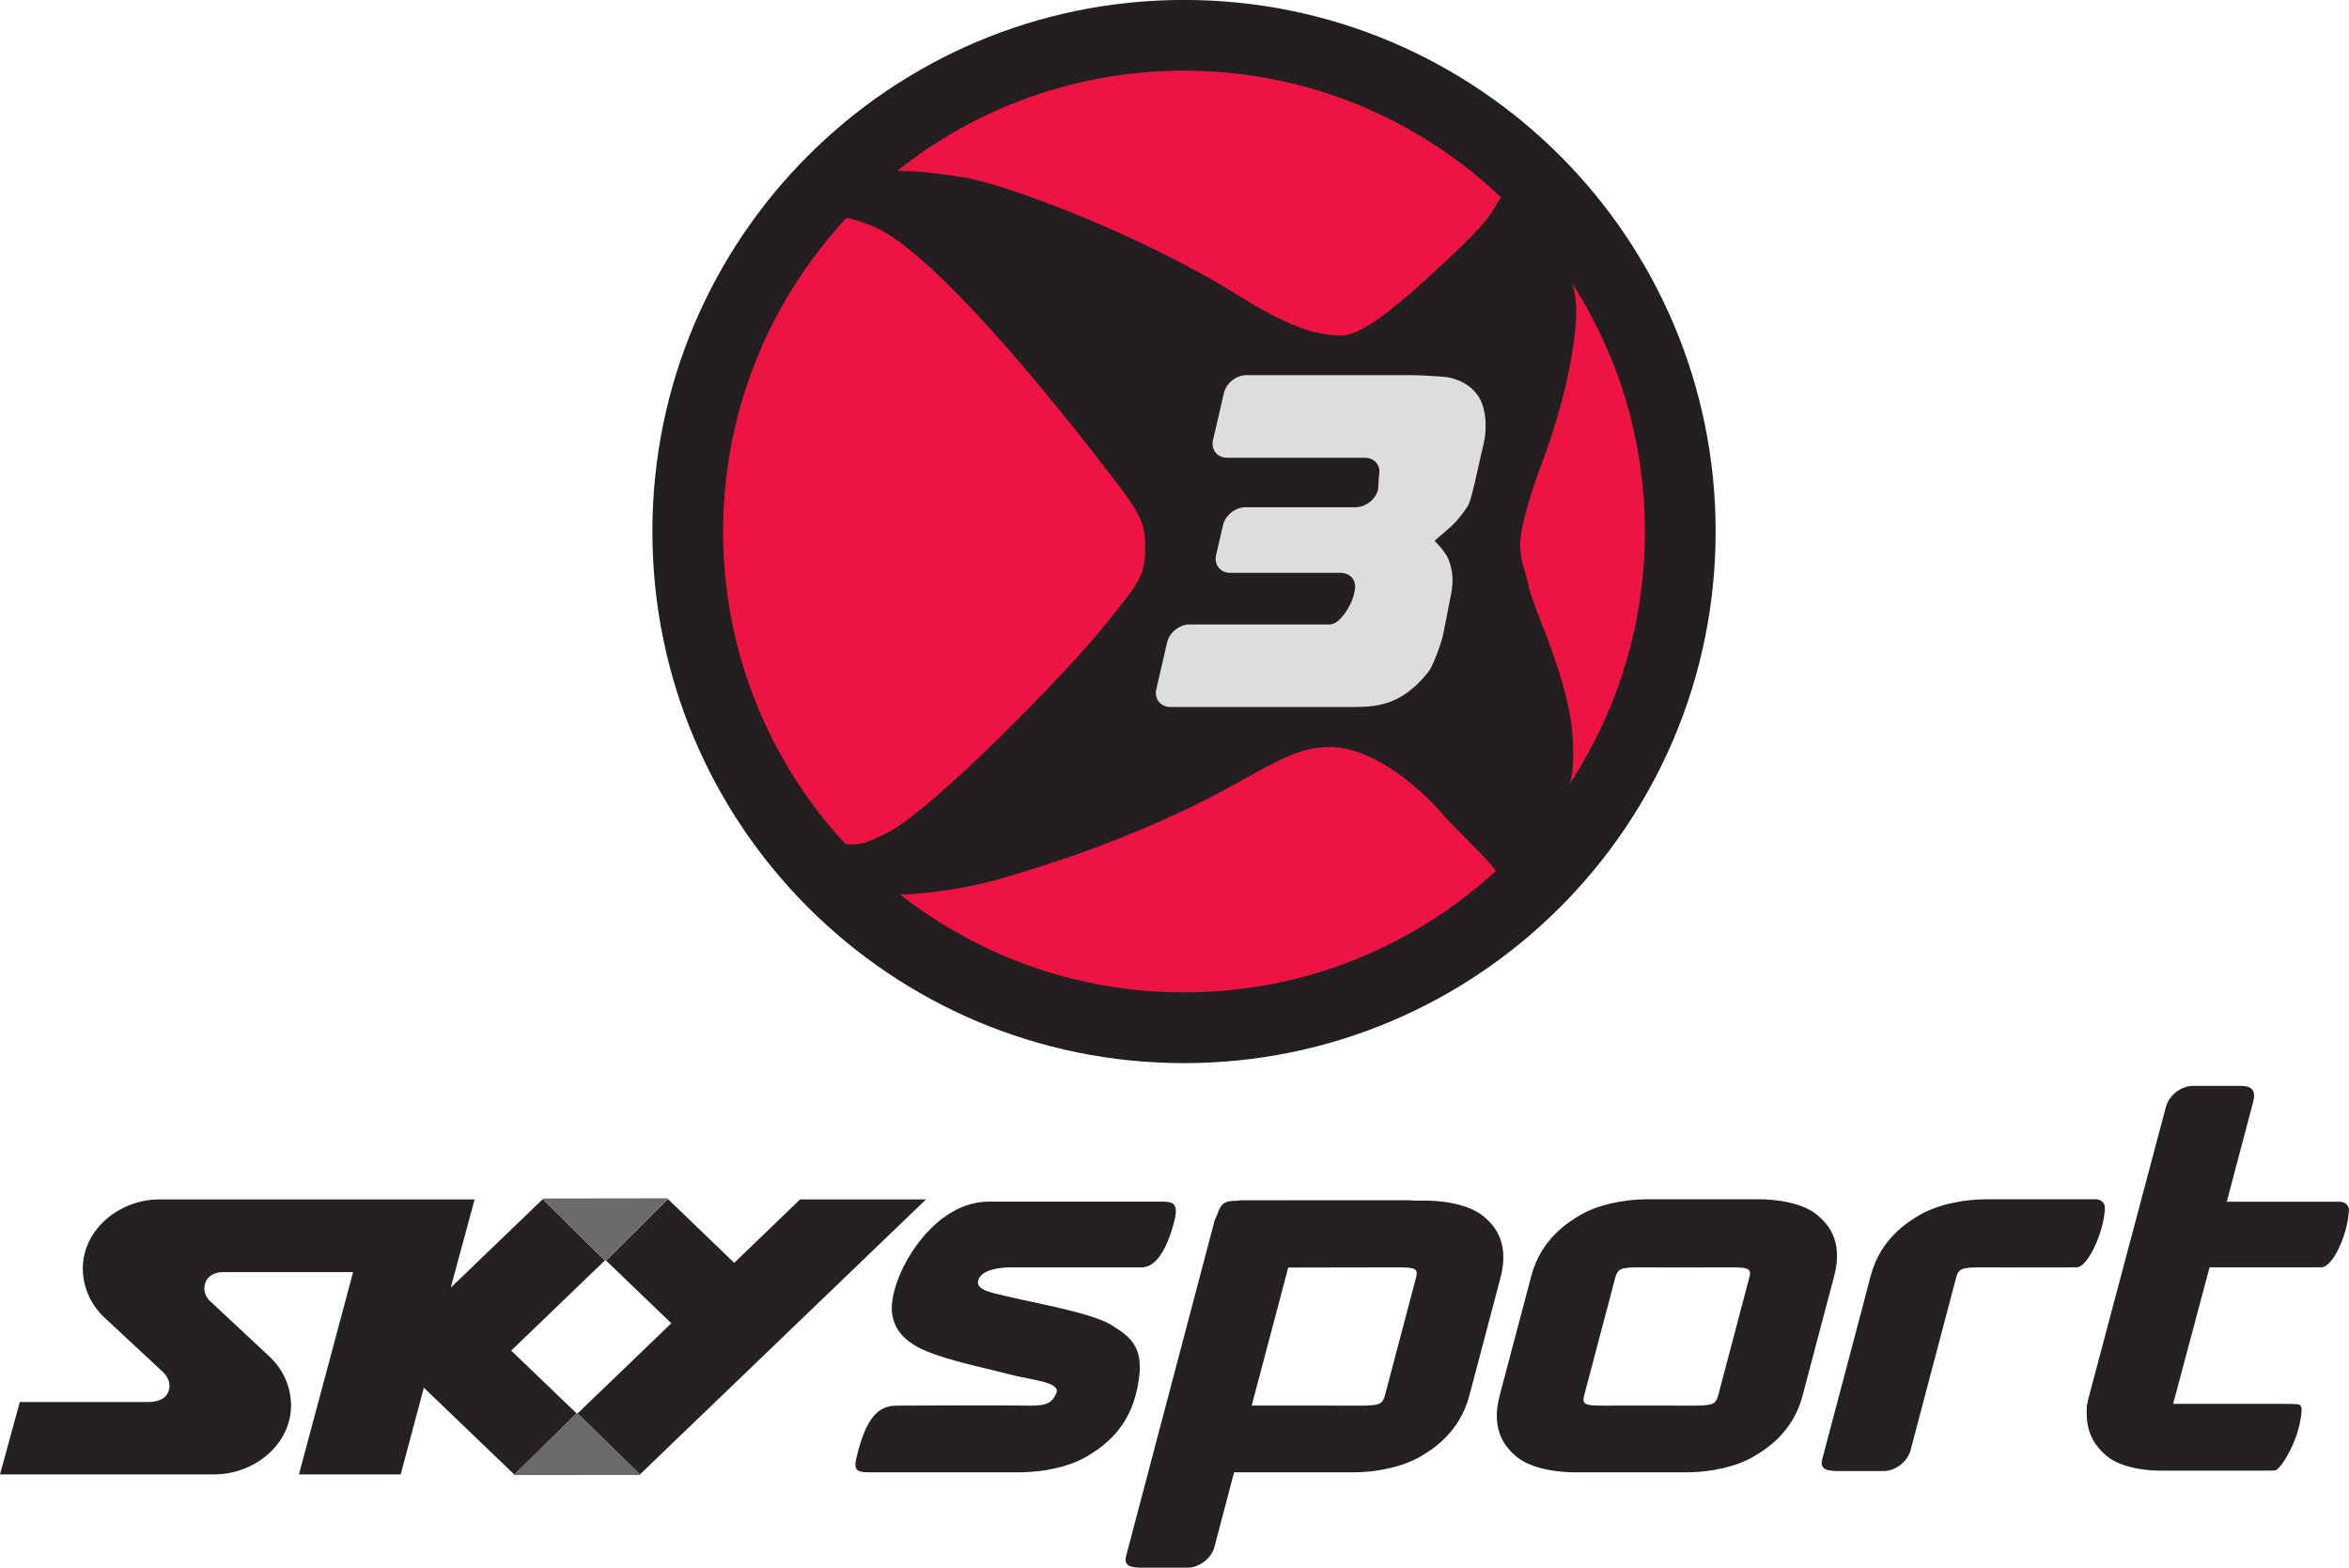
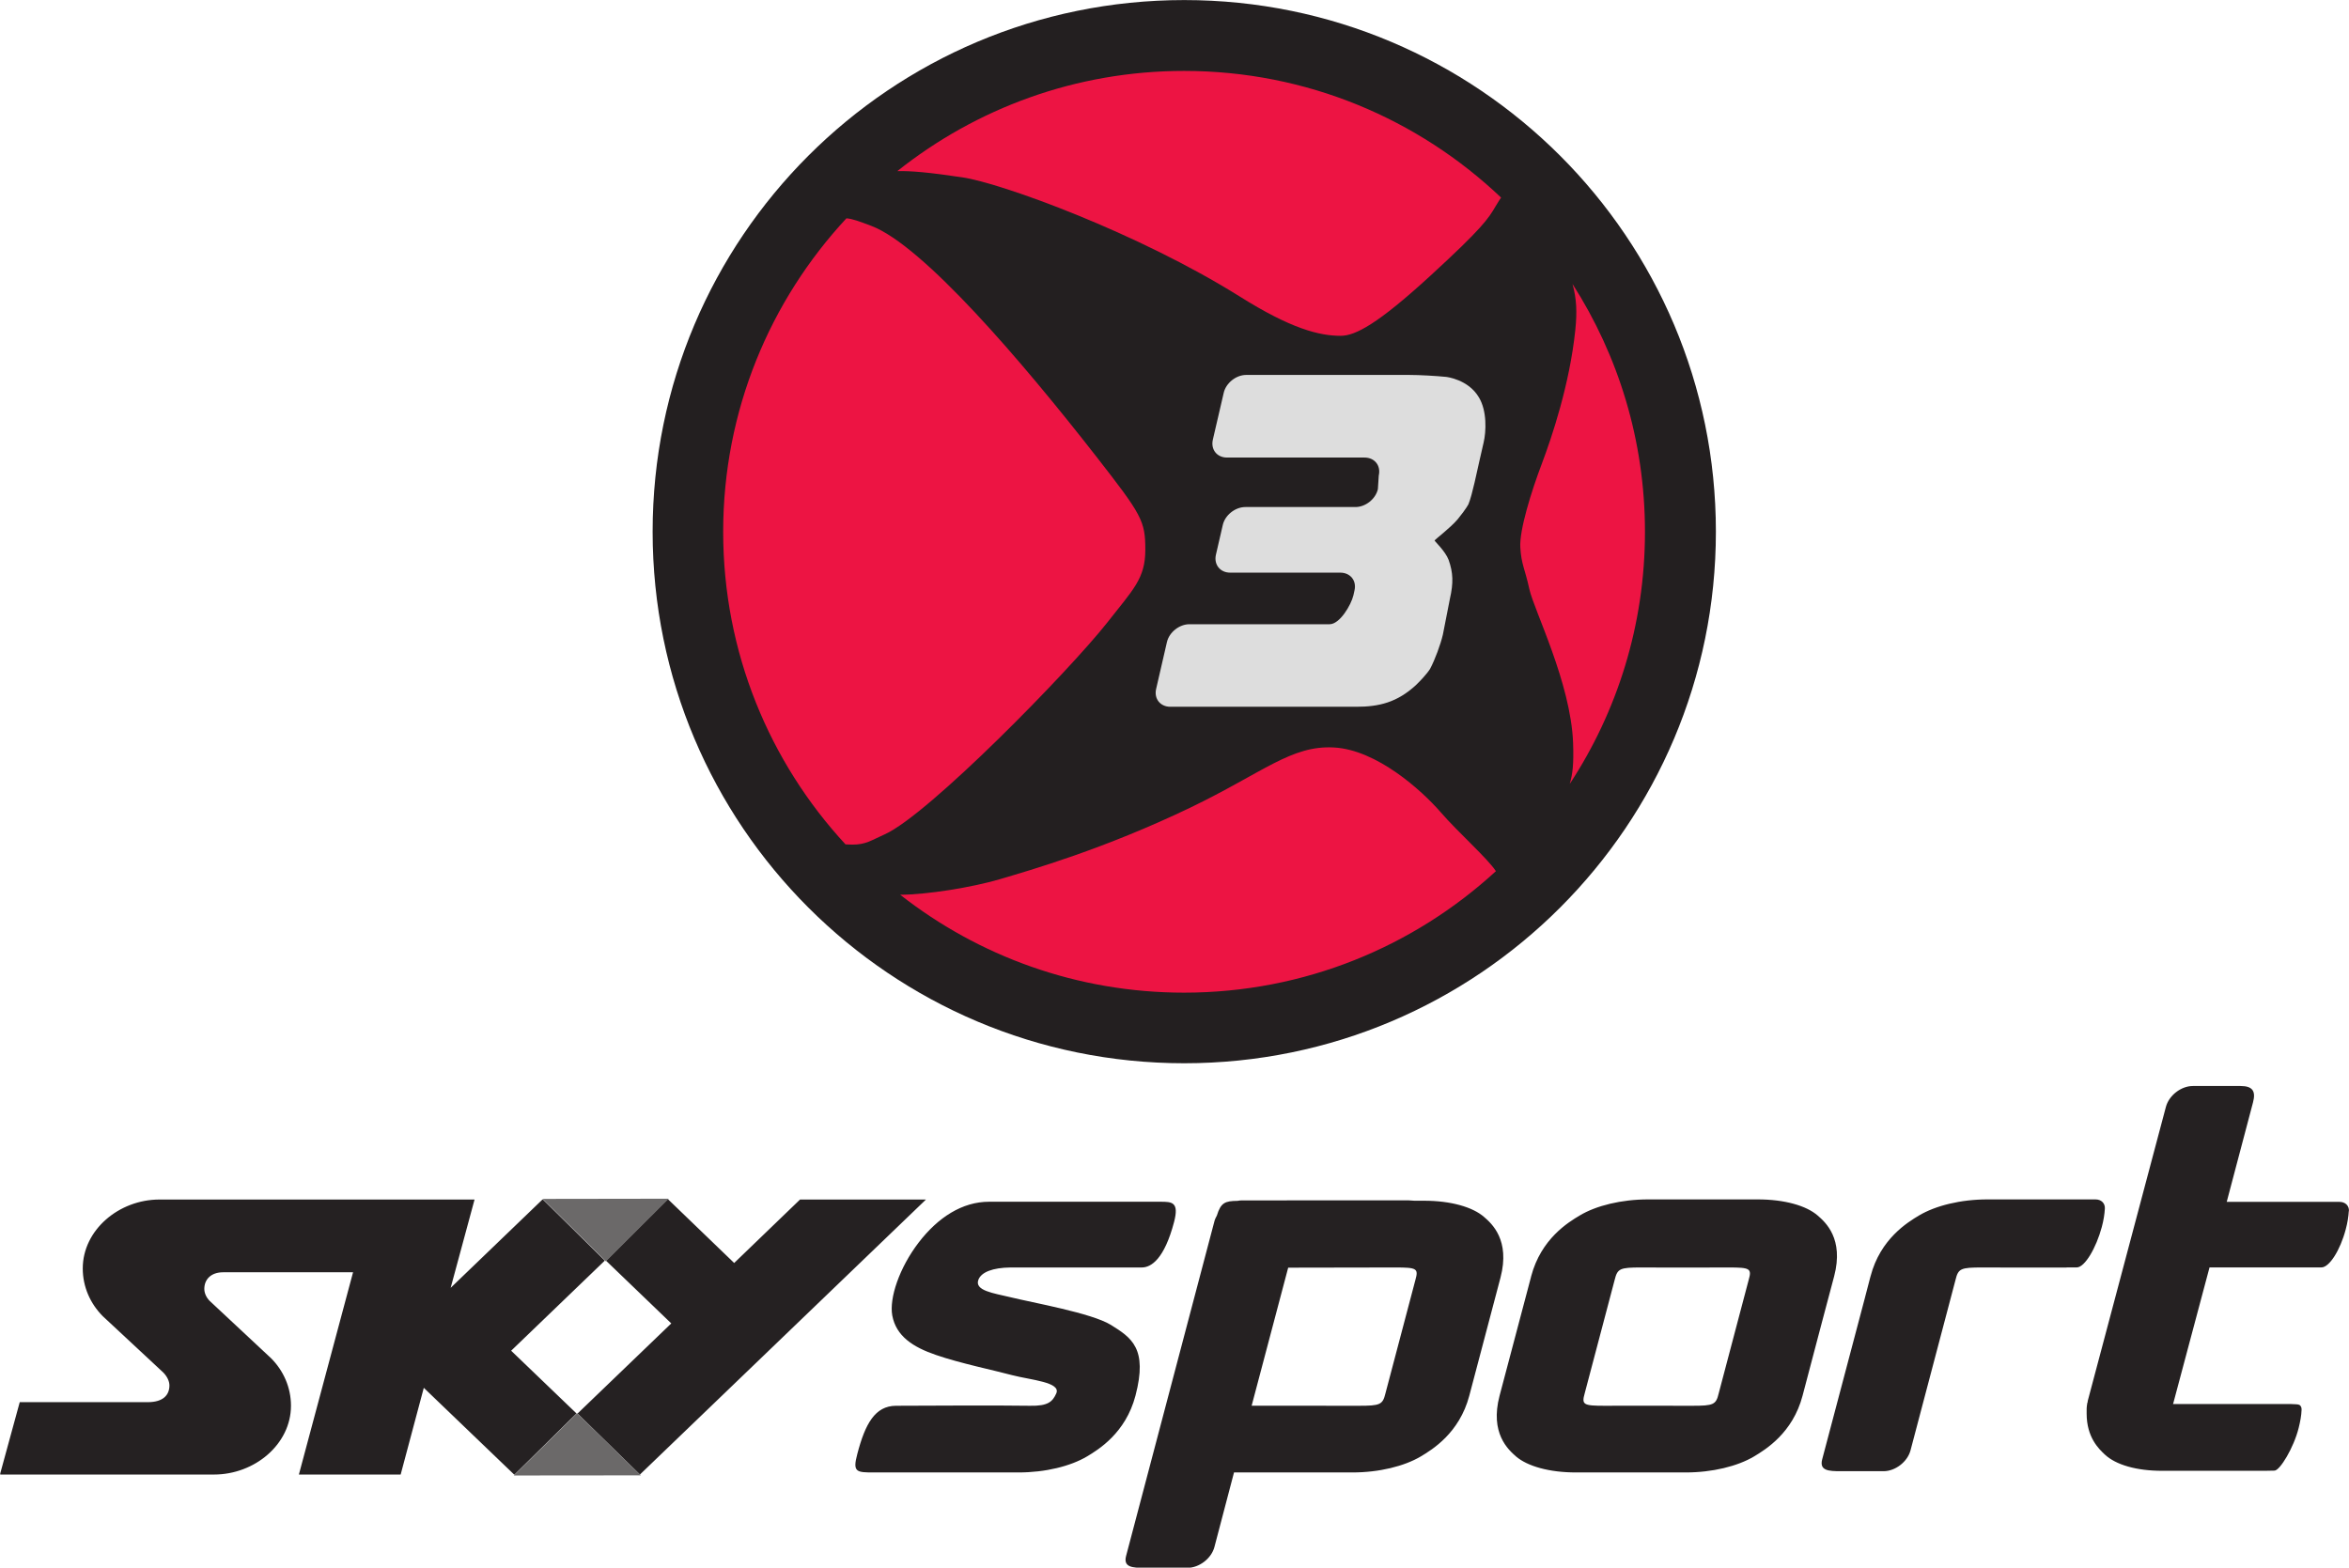
- <svg xmlns="http://www.w3.org/2000/svg" height="8.75mm" viewBox="0 0 46.449 31.004" width="13.109mm">
-   <clipPath id="a">
-     <path d="m390.955 498.869h82.8v24.803h-82.8z" />
-   </clipPath>
-   <clipPath id="b">
-     <path d="m413.775 498.869h37.159v24.803h-37.159z" />
-   </clipPath>
-   <g clip-path="url(#b)" transform="matrix(1.25 0 0 -1.25 -517.2188 654.59)">
-     <g transform="translate(440.9151 515.262)">
-       <path d="m0 0c0-4.644-3.766-8.41-8.41-8.41-4.645 0-8.41 3.766-8.41 8.41 0 4.646 3.765 8.411 8.41 8.411 4.644 0 8.41-3.765 8.41-8.411" fill="#231f20" />
+ <svg xmlns="http://www.w3.org/2000/svg" id="svg90323" width="13.109mm" height="8.75mm" version="1.1" viewBox="0 0 46.449 31.004">
+   <defs id="defs90325">
+     <clipPath id="clipPath2842">
+       <path id="path2844" d="m390.96 498.87h82.8v24.803h-82.8v-24.803z" />
+     </clipPath>
+     <clipPath id="clipPath2814">
+       <path id="path2816" d="m413.78 498.87h37.159v24.803h-37.159v-24.803z" />
+     </clipPath>
+   </defs>
+   <g id="layer1" transform="translate(-319.63 -342.57)">
+     <g id="g2810" transform="matrix(1.25 0 0 -1.25 -197.59 997.16)">
+       <g id="g2812" clip-path="url(#clipPath2814)">
+         <g id="g2818" transform="translate(440.92 515.26)">
+           <path id="path2820" d="m0 0c0-4.644-3.766-8.41-8.41-8.41-4.645 0-8.41 3.766-8.41 8.41 0 4.646 3.765 8.411 8.41 8.411 4.644 0 8.41-3.765 8.41-8.411" fill="#231f20" />
+         </g>
+         <g id="g2822" transform="translate(431.29 513.82)">
+           <path id="path2824" d="m0 0c0.411 0.525 0.604 0.696 0.604 1.154 0 0.457-0.053 0.549-0.781 1.482-1.174 1.504-2.735 3.331-3.553 3.642-0.191 0.072-0.293 0.111-0.394 0.12-1.209-1.301-1.95-3.044-1.95-4.96 0-1.908 0.734-3.645 1.935-4.945 0.036-2e-3 0.074-4e-3 0.108-4e-3 0.213 0 0.294 0.065 0.515 0.164 0.692 0.311 2.912 2.581 3.516 3.347m8.508 1.438c0 1.445-0.422 2.789-1.146 3.921 0.064-0.232 0.074-0.439 0.044-0.729-0.089-0.86-0.373-1.701-0.532-2.121-0.16-0.422-0.355-1.044-0.338-1.318 0.017-0.275 0.071-0.329 0.143-0.659 0.071-0.329 0.656-1.482 0.692-2.432 0.012-0.343-7e-3 -0.492-0.053-0.651 0.751 1.145 1.19 2.515 1.19 3.989m-3.232-4.436c-0.302 0.348-1.013 0.988-1.688 1.024-0.676 0.037-1.114-0.393-2.273-0.952-1.368-0.657-2.523-0.987-3.019-1.134-0.434-0.127-1.137-0.242-1.57-0.244 1.238-0.97 2.796-1.549 4.491-1.549 1.903 0 3.634 0.729 4.933 1.922-0.129 0.199-0.601 0.617-0.874 0.933m-8.595 10.143c0.234 3e-3 0.49-0.019 1.029-0.099 0.622-0.092 2.782-0.88 4.386-1.884 0.816-0.513 1.262-0.623 1.599-0.623 0.229 0 0.585 0.185 1.42 0.952 0.817 0.749 0.916 0.901 1.031 1.099 0.041 0.07 0.069 0.111 0.086 0.136-1.307 1.241-3.071 2.004-5.015 2.004-1.715 0-3.291-0.594-4.536-1.585" fill="#ed1443" />
+         </g>
+         <g id="g2826" transform="translate(431.35 502.71)">
+           <path id="path2828" d="m0 0c-0.306 0.189-1.232 0.35-1.601 0.441-0.253 0.061-0.56 0.101-0.496 0.273 0.046 0.122 0.228 0.192 0.51 0.195 0.247 1e-3 1.807-1e-3 2.075 0 0.148 0 0.356 0.131 0.511 0.72 0.083 0.318-0.035 0.32-0.218 0.32h-2.709c-0.423 0-0.808-0.247-1.114-0.646-0.306-0.4-0.467-0.88-0.417-1.154 0.061-0.326 0.326-0.5 0.694-0.625 0.367-0.128 0.93-0.245 1.203-0.319 0.296-0.077 0.777-0.11 0.697-0.289-0.058-0.129-0.128-0.201-0.417-0.195-0.334 7e-3 -1.83 3e-3 -2.121 0-0.327-3e-3 -0.484-0.282-0.609-0.762-0.078-0.291-0.014-0.293 0.266-0.293h2.284c0.424 0 0.822 0.098 1.085 0.254 0.177 0.107 0.609 0.367 0.765 0.96 0.198 0.752-0.066 0.919-0.388 1.12m-8.006 1.018-0.979 0.966h-8e-3l-1.452-1.397 0.378 1.397h-4.984c-0.643 0-1.214-0.483-1.214-1.091 0-0.291 0.12-0.556 0.315-0.753l0.96-0.894c0.063-0.065 0.096-0.14 0.096-0.203 0-0.149-0.095-0.265-0.344-0.265h-2.024l-0.313-1.145h3.386c0.644 0 1.217 0.479 1.218 1.088 0 0.291-0.12 0.557-0.315 0.752l-0.972 0.908c-0.054 0.055-0.084 0.125-0.084 0.189 0 0.15 0.106 0.263 0.297 0.263h2.056l-0.857-3.2h1.61l0.366 1.372 1.429-1.372h7e-3l0.98 0.966-1.034 0.993 1.482 1.426zm3.088 0.966-1.042-1.004-1.042 1.004h-0.014l-0.971-0.968 1.032-0.992-1.483-1.426 0.987-0.965 4.525 4.351h-1.992zm16.359-1.213c0.156 0.593-0.138 0.854-0.261 0.96-0.18 0.157-0.526 0.255-0.949 0.255h-1.733c-0.422 0-0.822-0.098-1.083-0.255-0.178-0.106-0.61-0.367-0.767-0.96l-5e-3 -0.021-0.495-1.87c-0.156-0.593 0.138-0.853 0.259-0.96 0.182-0.156 0.527-0.254 0.95-0.254h1.735c0.422 0 0.821 0.098 1.083 0.254 0.177 0.107 0.61 0.367 0.766 0.96l0.305 1.157 0.195 0.734zm-1.352-0.057-0.475-1.799c-0.042-0.177-0.083-0.194-0.416-0.194-0.072 0-0.831 2e-3 -0.999 1e-3 -0.178-1e-3 -0.319-1e-3 -0.39-1e-3 -0.334 0-0.365 0.017-0.315 0.194l0.475 1.799c0.044 0.179 0.084 0.195 0.418 0.195 0.071 0 0.135 0 0.316-1e-3 0.167-2e-3 1 1e-3 1.072 1e-3 0.332 0 0.366-0.016 0.314-0.195m5.634 1.123c7e-3 0.084-0.053 0.149-0.148 0.149h-0.173-1.535c-0.424 0-0.821-0.098-1.085-0.255-0.176-0.106-0.61-0.367-0.765-0.96l-6e-3 -0.021-0.079-0.303v-1e-3l-0.68-2.571c-0.049-0.182 0.104-0.189 0.289-0.189h0.682c0.185 0 0.378 0.148 0.426 0.33l0.712 2.698c0.043 0.179 0.084 0.195 0.418 0.195 0.069 0 0.209 0 0.389-1e-3h0.95v2e-3h0.161c0.126 0 0.307 0.307 0.396 0.64 0.028 0.104 0.043 0.201 0.048 0.287m-9.82-0.129c-0.179 0.157-0.526 0.257-0.949 0.257h-0.152c-0.043 3e-3 -0.075 6e-3 -0.094 6e-3h-1.926v-1e-3h-0.718c-0.02 0-0.04-3e-3 -0.061-7e-3 -0.197-2e-3 -0.264-0.027-0.327-0.232-0.016-0.029-0.031-0.059-0.039-0.091l-1.397-5.294c-0.048-0.182 0.103-0.189 0.289-0.189h0.681c0.187 0 0.379 0.148 0.427 0.329l0.31 1.18h1.872c0.423 0 0.821 0.098 1.084 0.254 0.178 0.107 0.609 0.367 0.766 0.96l0.494 1.87c0.155 0.592-0.138 0.853-0.26 0.958m-1.086-0.994-0.475-1.799c-0.043-0.177-0.084-0.194-0.418-0.194-0.197 0-1.069 1e-3 -1.698 1e-3l0.578 2.184c0.626 2e-3 1.501 3e-3 1.699 3e-3 0.334 0 0.365-0.016 0.314-0.195m14.618 1.233h-1.784l0.416 1.574c0.048 0.181-0.01 0.259-0.197 0.259h-0.755c-0.186 0-0.377-0.148-0.426-0.33l-1.236-4.65c-3e-3 -0.012-3e-3 -0.022-4e-3 -0.031h-3e-3c-0.014-0.082-0.011-0.098-0.011-0.171 0-0.379 0.194-0.56 0.286-0.647 0.176-0.166 0.507-0.259 0.906-0.259h1.147 0.479l0.154 3e-3c0.086 2e-3 0.305 0.364 0.382 0.675 0.025 0.099 0.043 0.198 0.046 0.285v0.01c0 0.024-7e-3 0.043-0.02 0.058-0.018 0.022-0.046 0.026-0.281 0.026h-1.733l5e-3 0.013 0.573 2.148h1.77c0.125 0 0.297 0.27 0.385 0.603 0.028 0.104 0.043 0.201 0.048 0.287h2e-3c6e-3 0.084-0.055 0.147-0.149 0.147" fill="#252122" />
+         </g>
+       </g>
    </g>
-     <g transform="translate(431.288 513.8242)">
-       <path d="m0 0c .411.525.604.696.604 1.154 0 .457-.053.549-.781 1.482-1.174 1.504-2.735 3.331-3.553 3.642-.191.072-.293.111-.394.12-1.209-1.301-1.95-3.044-1.95-4.96 0-1.908.734-3.645 1.935-4.945.036-.002.074-.004.108-.004.213 0 .294.065.515.164.692.311 2.912 2.581 3.516 3.347m8.508 1.438c0 1.445-.422 2.789-1.146 3.921.064-.232.074-.439.044-.729-.089-.86-.373-1.701-.532-2.121-.16-.422-.355-1.044-.338-1.318.017-.275.071-.329.143-.659.071-.329.656-1.482.692-2.432.012-.343-.007-.492-.053-.651.751 1.145 1.19 2.515 1.19 3.989m-3.232-4.436c-.302.348-1.013.988-1.688 1.024-.676.037-1.114-.393-2.273-.952-1.368-.657-2.523-.987-3.019-1.134-.434-.127-1.137-.242-1.57-.244 1.238-.97 2.796-1.549 4.491-1.549 1.903 0 3.634.729 4.933 1.922-.129.199-.601.617-.874.933m-8.595 10.143c.234.003.49-.019 1.029-.099.622-.092 2.782-.88 4.386-1.884.816-.513 1.262-.623 1.599-.623.229 0 .585.185 1.42.952.817.749.916.901 1.031 1.099.041.07.069.111.086.136-1.307 1.241-3.071 2.004-5.015 2.004-1.715 0-3.291-.594-4.536-1.585" fill="#ed1443" />
+     <g id="g2830" transform="matrix(1.25 0 0 -1.25 330.36 366.28)">
+       <path id="path2832" d="M 0,0 1.001,-0.988 1.995,0.003 0,0 Z" fill="#6b6969" />
    </g>
-     <g transform="translate(431.3499 502.7121)">
-       <path d="m0 0c-.306.189-1.232.35-1.601.441-.253.061-.56.101-.496.273.046.122.228.192.51.195.247.001 1.807-.001 2.075 0 .148 0 .356.131.511.72.083.318-.035.32-.218.32h-2.709c-.423 0-.808-.247-1.114-.646-.306-.4-.467-.88-.417-1.154.061-.326.326-.5.694-.625.367-.128.93-.245 1.203-.319.296-.077.777-.11.697-.289-.058-.129-.128-.201-.417-.195-.334.007-1.83.003-2.121 0-.327-.003-.484-.282-.609-.762-.078-.291-.014-.293.266-.293h2.284c.424 0 .822.098 1.085.254.177.107.609.367.765.96.198.752-.066.919-.388 1.12m-8.006 1.018-.979.966h-.008l-1.452-1.397.378 1.397h-4.984c-.643 0-1.214-.483-1.214-1.091 0-.291.12-.556.315-.753l.96-.894c.063-.065.096-.14.096-.203 0-.149-.095-.265-.344-.265h-2.024l-.313-1.145h3.386c.644 0 1.217.479 1.218 1.088 0 .291-.12.557-.315.752l-.972.908c-.054.055-.084.125-.084.189 0 .15.106.263.297.263h2.056l-.857-3.2h1.61l.366 1.372 1.429-1.372h.007l.98.966-1.034.993zm3.088.966-1.042-1.004-1.042 1.004h-.014l-.971-.968 1.032-.992-1.483-1.426.987-.965 4.525 4.351zm16.359-1.213c.156.593-.138.854-.261.96-.18.157-.526.255-.949.255h-1.733c-.422 0-.822-.098-1.083-.255-.178-.106-.61-.367-.767-.96l-.005-.021-.495-1.87c-.156-.593.138-.853.259-.96.182-.156.527-.254.95-.254h1.735c.422 0 .821.098 1.083.254.177.107.61.367.766.96l.305 1.157zm-1.352-.057-.475-1.799c-.042-.177-.083-.194-.416-.194-.072 0-.831.002-.999.001-.178-.001-.319-.001-.39-.001-.334 0-.365.017-.315.194l.475 1.799c.044.179.084.195.418.195.071 0 .135 0 .316-.001.167-.002 1 .001 1.072.001.332 0 .366-.016.314-.195m5.634 1.123c.007.084-.053.149-.148.149h-.173-1.535c-.424 0-.821-.098-1.085-.255-.176-.106-.61-.367-.765-.96l-.006-.021-.079-.303v-.001l-.68-2.571c-.049-.182.104-.189.289-.189h.682c.185 0 .378.148.426.33l.712 2.698c.043.179.084.195.418.195.069 0 .209 0 .389-.001h.95v.002h.161c.126 0 .307.307.396.64.028.104.043.201.048.287m-9.82-.129c-.179.157-.526.257-.949.257h-.152c-.043.003-.075.006-.094.006h-1.926v-.001h-.718c-.02 0-.04-.003-.061-.007-.197-.002-.264-.027-.327-.232-.016-.029-.031-.059-.039-.091l-1.397-5.294c-.048-.182.103-.189.289-.189h.681c.187 0 .379.148.427.329l.31 1.18h1.872c.423 0 .821.098 1.084.254.178.107.609.367.766.96l.494 1.87c.155.592-.138.853-.26.958m-1.086-.994-.475-1.799c-.043-.177-.084-.194-.418-.194-.197 0-1.069.001-1.698.001l.578 2.184c.626.002 1.501.003 1.699.003.334 0 .365-.016.314-.195m14.618 1.233h-1.784l.416 1.574c.048.181-.01.259-.197.259h-.755c-.186 0-.377-.148-.426-.33l-1.236-4.65c-.003-.012-.003-.022-.004-.031h-.003c-.014-.082-.011-.098-.011-.171 0-.379.194-.56.286-.647.176-.166.507-.259.906-.259h1.147.479l.154.003c.086.002.305.364.382.675.025.099.043.198.046.285v.01c0 .024-.007.043-.02.058-.018.022-.046.026-.281.026h-1.733l.005.013.573 2.148h1.77c.125 0 .297.27.385.603.028.104.043.201.048.287h.002c.006.084-.055.147-.149.147" fill="#252122" />
+     <g id="g2834" transform="matrix(1.25 0 0 -1.25 329.79 371.75)">
+       <path id="path2836" d="M 0,0 2.009,0.002 1.001,0.986 0,0 Z" fill="#6b6969" />
    </g>
-   </g>
-   <path d="m0 0 1.001-.988.994.991z" fill="#6b6969" transform="matrix(1.25 0 0 -1.25 10.72237 23.70237)" />
-   <path d="m0 0 2.009.002-1.008.984z" fill="#6b6969" transform="matrix(1.25 0 0 -1.25 10.15875 29.17212)" />
-   <g clip-path="url(#a)" transform="matrix(1.25 0 0 -1.25 -517.2188 654.59)">
-     <g transform="translate(432.2923 512.4869)">
-       <path d="m0 0c-.16 0-.261.128-.225.282l.171.742c.036.155.196.282.356.282h2.218c.159 0 .339.302.376.458l.017.077c.036.155-.066.281-.225.281h-1.742c-.159 0-.261.129-.225.284l.109.472c.036.155.196.282.356.282h1.742c.16 0 .319.127.355.283l.014.216c.036.157-.065.284-.226.284h-2.175c-.159 0-.259.127-.224.282l.172.741c.035.155.195.284.355.284h2.584c.16 0 .421-.015.58-.031 0 0 .348-.037.516-.321.133-.216.117-.545.077-.716l-.065-.284c-.037-.156-.113-.544-.175-.692 0 0-.031-.068-.172-.241-.121-.141-.36-.319-.364-.335-.002-.007.172-.171.222-.306.072-.202.077-.365.021-.612l-.112-.571c-.036-.155-.126-.398-.201-.539 0 0-.047-.086-.225-.259-.299-.275-.585-.343-.944-.343z" fill="#ddd" />
+     <g id="g2838" transform="matrix(1.25 0 0 -1.25 -197.59 997.16)">
+       <g id="g2840" clip-path="url(#clipPath2842)">
+         <g id="g2846" transform="translate(432.29 512.49)">
+           <path id="path2848" d="m0 0c-0.16 0-0.261 0.128-0.225 0.282l0.171 0.742c0.036 0.155 0.196 0.282 0.356 0.282h2.218c0.159 0 0.339 0.302 0.376 0.458l0.017 0.077c0.036 0.155-0.066 0.281-0.225 0.281h-1.742c-0.159 0-0.261 0.129-0.225 0.284l0.109 0.472c0.036 0.155 0.196 0.282 0.356 0.282h1.742c0.16 0 0.319 0.127 0.355 0.283l0.014 0.216c0.036 0.157-0.065 0.284-0.226 0.284h-2.175c-0.159 0-0.259 0.127-0.224 0.282l0.172 0.741c0.035 0.155 0.195 0.284 0.355 0.284h2.584c0.16 0 0.421-0.015 0.58-0.031 0 0 0.348-0.037 0.516-0.321 0.133-0.216 0.117-0.545 0.077-0.716l-0.065-0.284c-0.037-0.156-0.113-0.544-0.175-0.692 0 0-0.031-0.068-0.172-0.241-0.121-0.141-0.36-0.319-0.364-0.335-2e-3 -7e-3 0.172-0.171 0.222-0.306 0.072-0.202 0.077-0.365 0.021-0.612l-0.112-0.571c-0.036-0.155-0.126-0.398-0.201-0.539 0 0-0.047-0.086-0.225-0.259-0.299-0.275-0.585-0.343-0.944-0.343h-2.941z" fill="#ddd" />
+         </g>
+       </g>
    </g>
  </g>
</svg>
